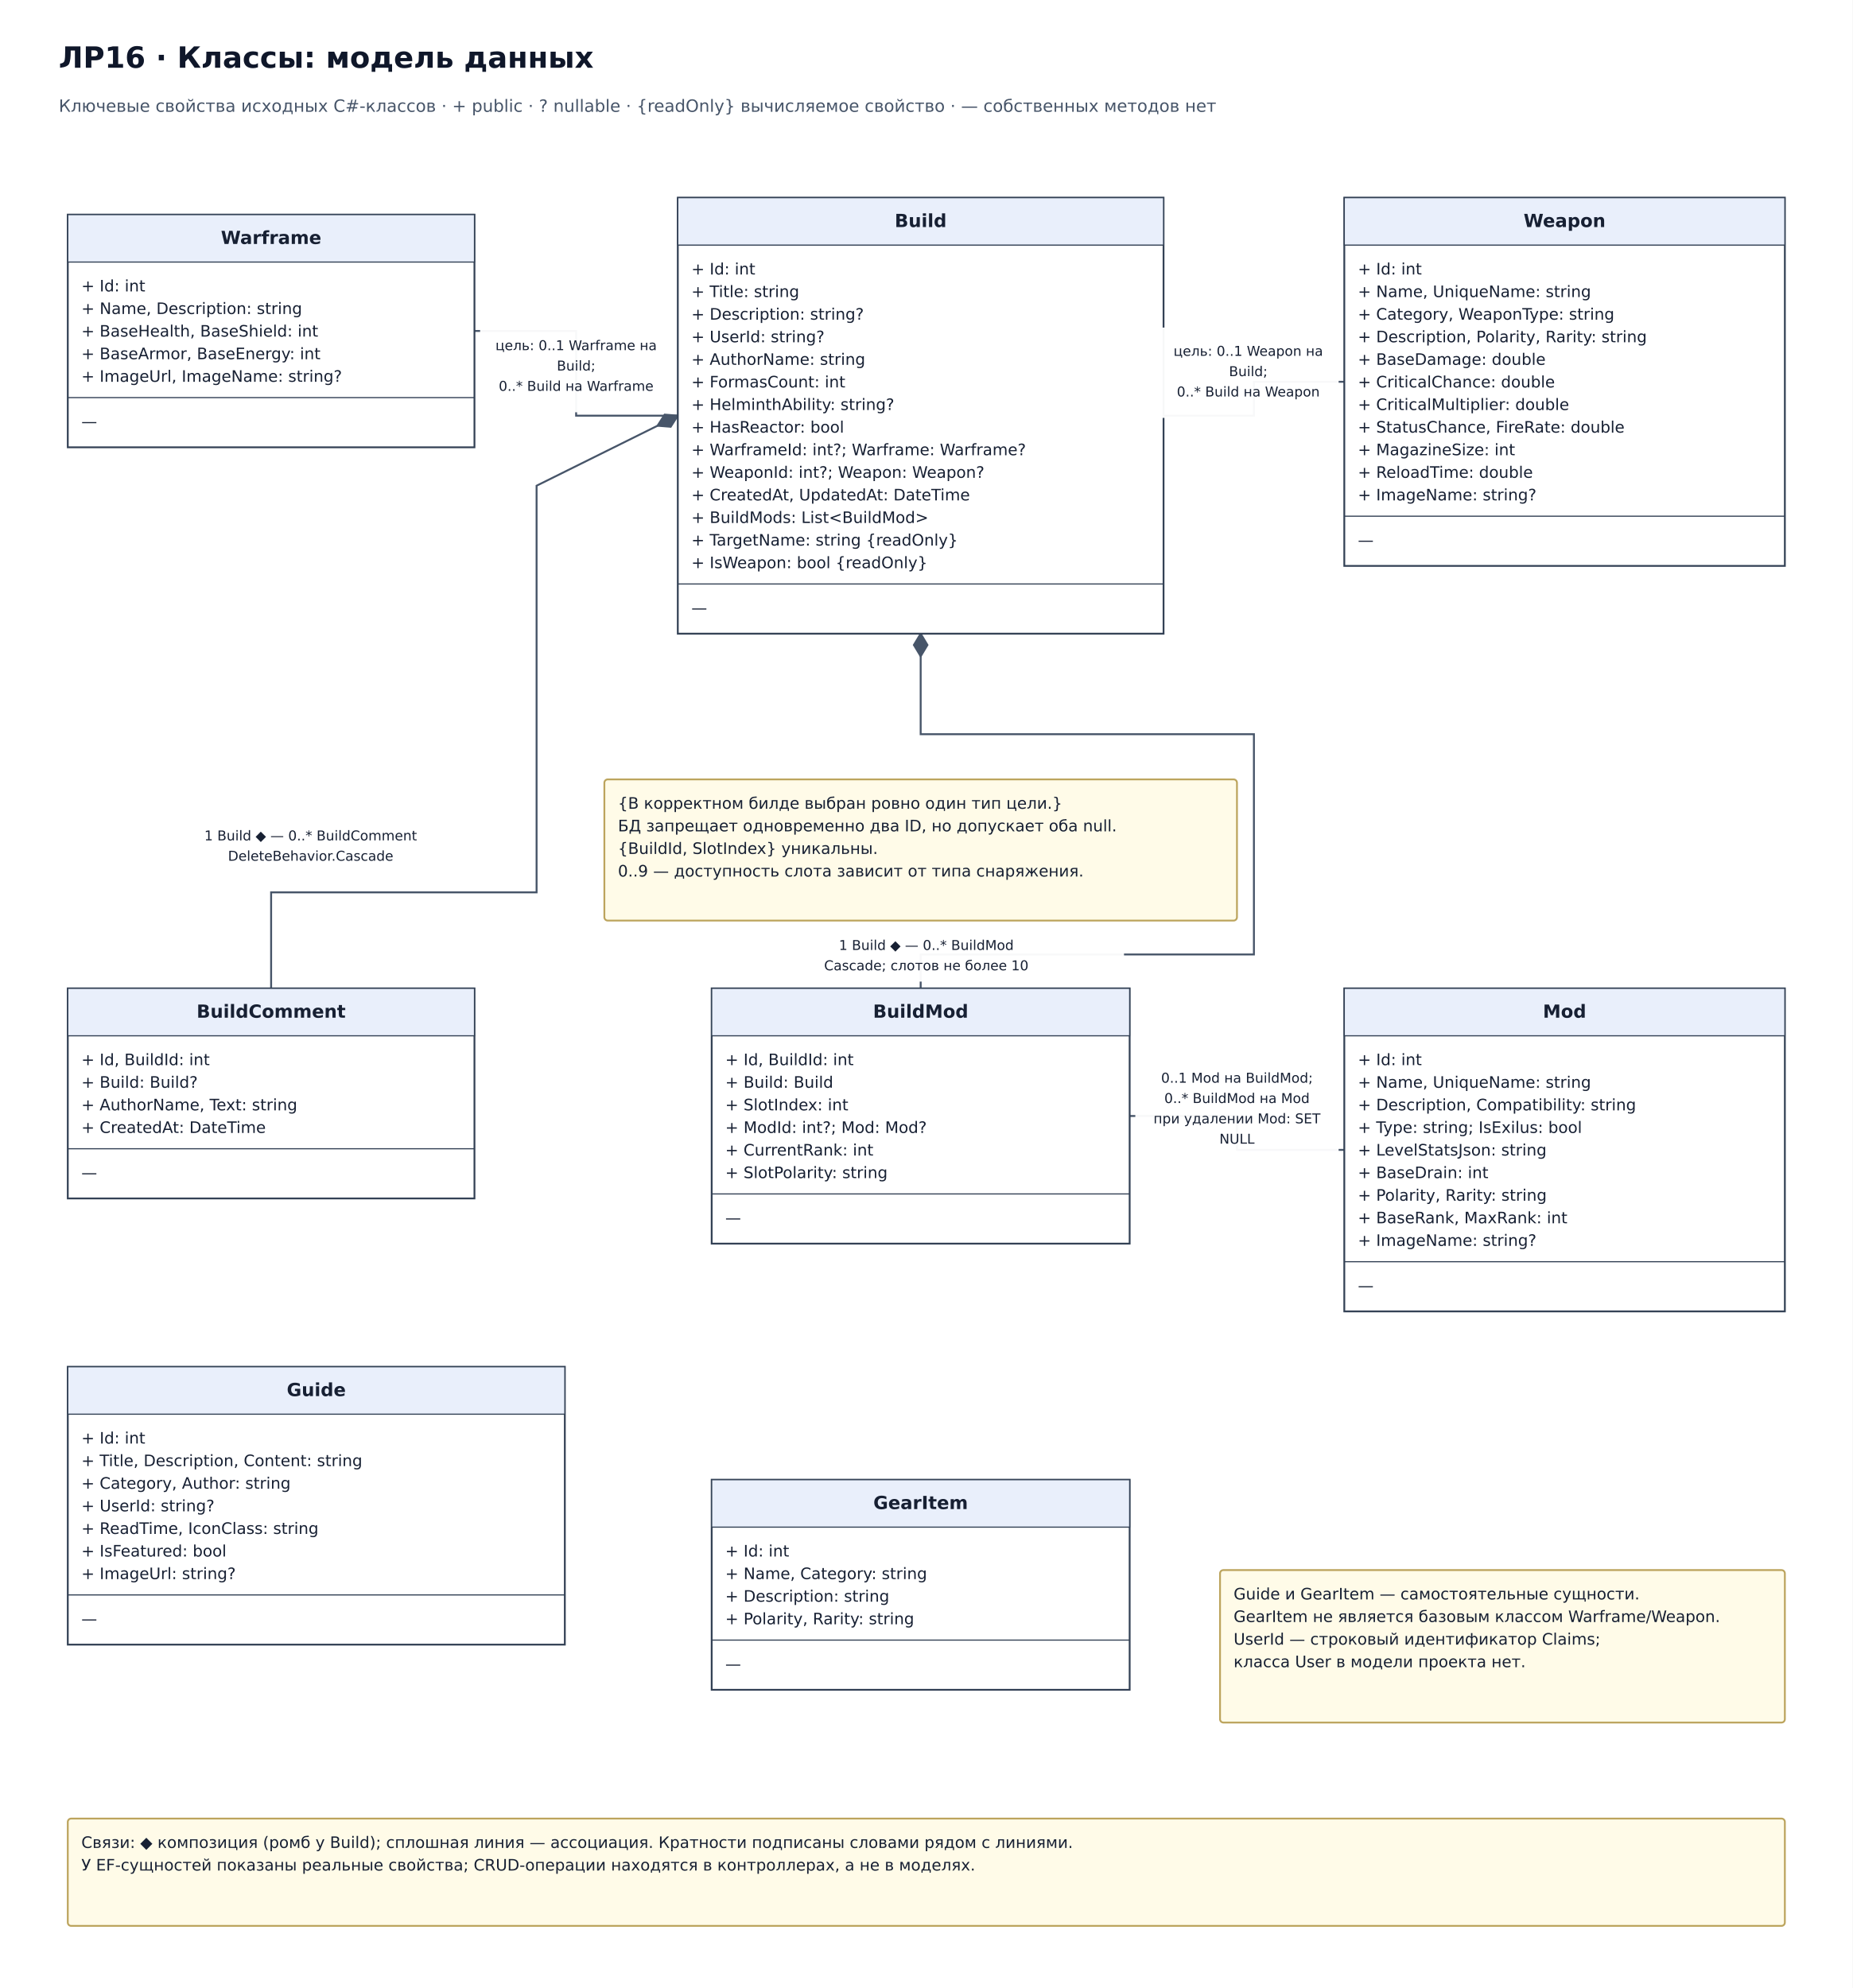
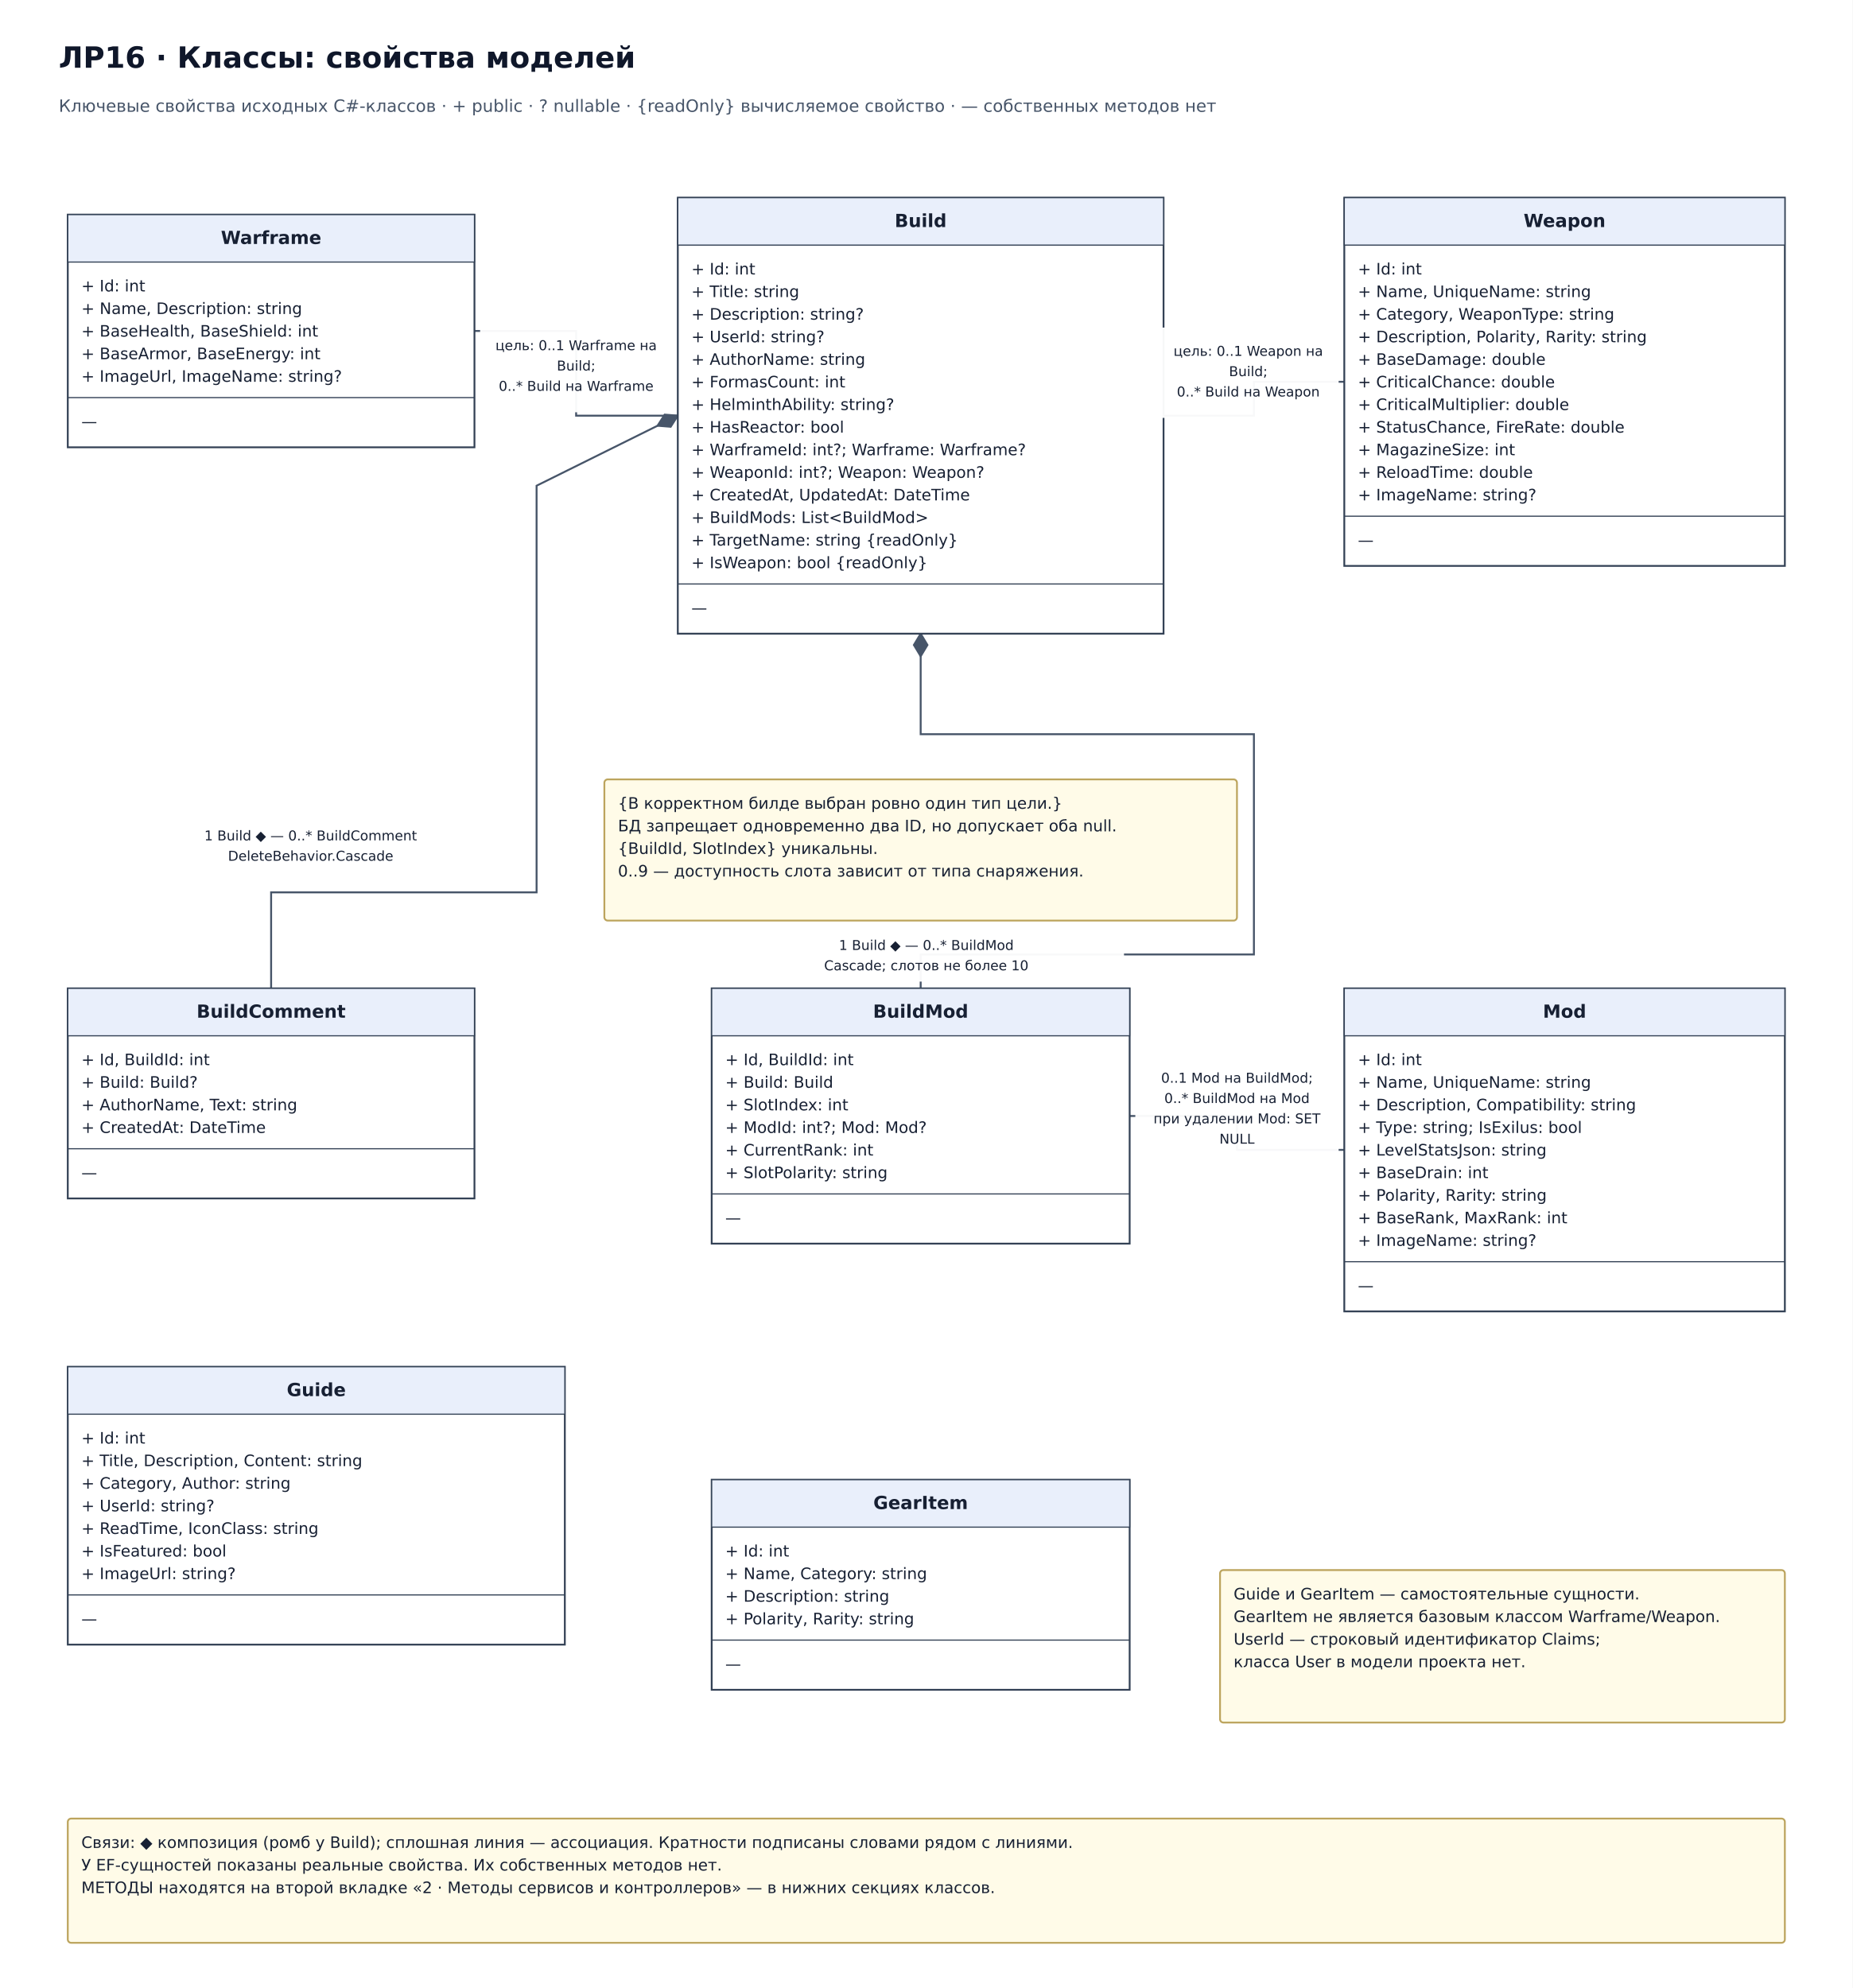
<svg xmlns="http://www.w3.org/2000/svg" width="1640" height="1760" viewBox="0 0 1640 1760">
  <rect width="100%" height="100%" fill="white" />
  <polyline points="600,368.0 510.0,368.0 510.0,293.0 420,293.0" fill="none" stroke="#475569" stroke-width="1.7" />
  <polyline points="1030,368.0 1110.0,368.0 1110.0,338.0 1190,338.0" fill="none" stroke="#475569" stroke-width="1.7" />
  <polyline points="815.0,561 815,650 1110,650 1110,845 815,845 815.0,875" fill="none" stroke="#475569" stroke-width="1.7" />
  <polygon points="815.0,561 821.0,571.0 815.0,581.0 809.0,571.0" stroke="#475569" stroke-width="1.7" fill="#475569" />
  <polyline points="600,368.0 475,430 475,790 240,790 240.0,875" fill="none" stroke="#475569" stroke-width="1.7" />
  <polygon points="600,368.0 593.708,377.819 582.083,376.887 588.375,367.068" stroke="#475569" stroke-width="1.7" fill="#475569" />
  <polyline points="1000,988.0 1095.0,988.0 1095.0,1018.0 1190,1018.0" fill="none" stroke="#475569" stroke-width="1.7" />
-   <text x="52" y="60" text-anchor="start" font-family="DejaVu Sans, sans-serif" font-size="26" font-weight="bold" fill="#0f172a">ЛР16 · Классы: модель данных</text>
+   <text x="52" y="60" text-anchor="start" font-family="DejaVu Sans, sans-serif" font-size="26" font-weight="bold" fill="#0f172a">ЛР16 · Классы: свойства моделей</text>
  <text x="52" y="99" text-anchor="start" font-family="DejaVu Sans, sans-serif" font-size="15" font-weight="normal" fill="#475569">Ключевые свойства исходных C#-классов · + public · ? nullable · {readOnly} вычисляемое свойство · — собственных методов нет</text>
  <rect x="600" y="175" width="430" height="386" fill="white" stroke="#334155" stroke-width="1.6" />
  <rect x="600" y="175" width="430" height="42" fill="#e9effb" stroke="#334155" />
  <text x="815.0" y="201.0" text-anchor="middle" font-family="DejaVu Sans, sans-serif" font-size="16" font-weight="bold" fill="#172033">Build</text>
  <path d="M600,517 h430" stroke="#334155" />
  <text x="612" y="243" text-anchor="start" font-family="DejaVu Sans, sans-serif" font-size="14" font-weight="normal" fill="#172033">+ Id: int</text>
  <text x="612" y="263" text-anchor="start" font-family="DejaVu Sans, sans-serif" font-size="14" font-weight="normal" fill="#172033">+ Title: string</text>
  <text x="612" y="283" text-anchor="start" font-family="DejaVu Sans, sans-serif" font-size="14" font-weight="normal" fill="#172033">+ Description: string?</text>
  <text x="612" y="303" text-anchor="start" font-family="DejaVu Sans, sans-serif" font-size="14" font-weight="normal" fill="#172033">+ UserId: string?</text>
  <text x="612" y="323" text-anchor="start" font-family="DejaVu Sans, sans-serif" font-size="14" font-weight="normal" fill="#172033">+ AuthorName: string</text>
  <text x="612" y="343" text-anchor="start" font-family="DejaVu Sans, sans-serif" font-size="14" font-weight="normal" fill="#172033">+ FormasCount: int</text>
  <text x="612" y="363" text-anchor="start" font-family="DejaVu Sans, sans-serif" font-size="14" font-weight="normal" fill="#172033">+ HelminthAbility: string?</text>
  <text x="612" y="383" text-anchor="start" font-family="DejaVu Sans, sans-serif" font-size="14" font-weight="normal" fill="#172033">+ HasReactor: bool</text>
  <text x="612" y="403" text-anchor="start" font-family="DejaVu Sans, sans-serif" font-size="14" font-weight="normal" fill="#172033">+ WarframeId: int?; Warframe: Warframe?</text>
  <text x="612" y="423" text-anchor="start" font-family="DejaVu Sans, sans-serif" font-size="14" font-weight="normal" fill="#172033">+ WeaponId: int?; Weapon: Weapon?</text>
  <text x="612" y="443" text-anchor="start" font-family="DejaVu Sans, sans-serif" font-size="14" font-weight="normal" fill="#172033">+ CreatedAt, UpdatedAt: DateTime</text>
  <text x="612" y="463" text-anchor="start" font-family="DejaVu Sans, sans-serif" font-size="14" font-weight="normal" fill="#172033">+ BuildMods: List&lt;BuildMod&gt;</text>
  <text x="612" y="483" text-anchor="start" font-family="DejaVu Sans, sans-serif" font-size="14" font-weight="normal" fill="#172033">+ TargetName: string {readOnly}</text>
  <text x="612" y="503" text-anchor="start" font-family="DejaVu Sans, sans-serif" font-size="14" font-weight="normal" fill="#172033">+ IsWeapon: bool {readOnly}</text>
  <text x="612" y="543" text-anchor="start" font-family="DejaVu Sans, sans-serif" font-size="14" font-weight="normal" fill="#172033">—</text>
  <rect x="60" y="190" width="360" height="206" fill="white" stroke="#334155" stroke-width="1.6" />
  <rect x="60" y="190" width="360" height="42" fill="#e9effb" stroke="#334155" />
  <text x="240.0" y="216.0" text-anchor="middle" font-family="DejaVu Sans, sans-serif" font-size="16" font-weight="bold" fill="#172033">Warframe</text>
  <path d="M60,352 h360" stroke="#334155" />
  <text x="72" y="258" text-anchor="start" font-family="DejaVu Sans, sans-serif" font-size="14" font-weight="normal" fill="#172033">+ Id: int</text>
  <text x="72" y="278" text-anchor="start" font-family="DejaVu Sans, sans-serif" font-size="14" font-weight="normal" fill="#172033">+ Name, Description: string</text>
  <text x="72" y="298" text-anchor="start" font-family="DejaVu Sans, sans-serif" font-size="14" font-weight="normal" fill="#172033">+ BaseHealth, BaseShield: int</text>
  <text x="72" y="318" text-anchor="start" font-family="DejaVu Sans, sans-serif" font-size="14" font-weight="normal" fill="#172033">+ BaseArmor, BaseEnergy: int</text>
  <text x="72" y="338" text-anchor="start" font-family="DejaVu Sans, sans-serif" font-size="14" font-weight="normal" fill="#172033">+ ImageUrl, ImageName: string?</text>
  <text x="72" y="378" text-anchor="start" font-family="DejaVu Sans, sans-serif" font-size="14" font-weight="normal" fill="#172033">—</text>
  <rect x="1190" y="175" width="390" height="326" fill="white" stroke="#334155" stroke-width="1.6" />
  <rect x="1190" y="175" width="390" height="42" fill="#e9effb" stroke="#334155" />
  <text x="1385.0" y="201.0" text-anchor="middle" font-family="DejaVu Sans, sans-serif" font-size="16" font-weight="bold" fill="#172033">Weapon</text>
  <path d="M1190,457 h390" stroke="#334155" />
  <text x="1202" y="243" text-anchor="start" font-family="DejaVu Sans, sans-serif" font-size="14" font-weight="normal" fill="#172033">+ Id: int</text>
  <text x="1202" y="263" text-anchor="start" font-family="DejaVu Sans, sans-serif" font-size="14" font-weight="normal" fill="#172033">+ Name, UniqueName: string</text>
  <text x="1202" y="283" text-anchor="start" font-family="DejaVu Sans, sans-serif" font-size="14" font-weight="normal" fill="#172033">+ Category, WeaponType: string</text>
  <text x="1202" y="303" text-anchor="start" font-family="DejaVu Sans, sans-serif" font-size="14" font-weight="normal" fill="#172033">+ Description, Polarity, Rarity: string</text>
  <text x="1202" y="323" text-anchor="start" font-family="DejaVu Sans, sans-serif" font-size="14" font-weight="normal" fill="#172033">+ BaseDamage: double</text>
  <text x="1202" y="343" text-anchor="start" font-family="DejaVu Sans, sans-serif" font-size="14" font-weight="normal" fill="#172033">+ CriticalChance: double</text>
  <text x="1202" y="363" text-anchor="start" font-family="DejaVu Sans, sans-serif" font-size="14" font-weight="normal" fill="#172033">+ CriticalMultiplier: double</text>
  <text x="1202" y="383" text-anchor="start" font-family="DejaVu Sans, sans-serif" font-size="14" font-weight="normal" fill="#172033">+ StatusChance, FireRate: double</text>
  <text x="1202" y="403" text-anchor="start" font-family="DejaVu Sans, sans-serif" font-size="14" font-weight="normal" fill="#172033">+ MagazineSize: int</text>
  <text x="1202" y="423" text-anchor="start" font-family="DejaVu Sans, sans-serif" font-size="14" font-weight="normal" fill="#172033">+ ReloadTime: double</text>
  <text x="1202" y="443" text-anchor="start" font-family="DejaVu Sans, sans-serif" font-size="14" font-weight="normal" fill="#172033">+ ImageName: string?</text>
  <text x="1202" y="483" text-anchor="start" font-family="DejaVu Sans, sans-serif" font-size="14" font-weight="normal" fill="#172033">—</text>
  <rect x="630" y="875" width="370" height="226" fill="white" stroke="#334155" stroke-width="1.6" />
  <rect x="630" y="875" width="370" height="42" fill="#e9effb" stroke="#334155" />
  <text x="815.0" y="901.0" text-anchor="middle" font-family="DejaVu Sans, sans-serif" font-size="16" font-weight="bold" fill="#172033">BuildMod</text>
  <path d="M630,1057 h370" stroke="#334155" />
  <text x="642" y="943" text-anchor="start" font-family="DejaVu Sans, sans-serif" font-size="14" font-weight="normal" fill="#172033">+ Id, BuildId: int</text>
  <text x="642" y="963" text-anchor="start" font-family="DejaVu Sans, sans-serif" font-size="14" font-weight="normal" fill="#172033">+ Build: Build</text>
  <text x="642" y="983" text-anchor="start" font-family="DejaVu Sans, sans-serif" font-size="14" font-weight="normal" fill="#172033">+ SlotIndex: int</text>
  <text x="642" y="1003" text-anchor="start" font-family="DejaVu Sans, sans-serif" font-size="14" font-weight="normal" fill="#172033">+ ModId: int?; Mod: Mod?</text>
  <text x="642" y="1023" text-anchor="start" font-family="DejaVu Sans, sans-serif" font-size="14" font-weight="normal" fill="#172033">+ CurrentRank: int</text>
  <text x="642" y="1043" text-anchor="start" font-family="DejaVu Sans, sans-serif" font-size="14" font-weight="normal" fill="#172033">+ SlotPolarity: string</text>
  <text x="642" y="1083" text-anchor="start" font-family="DejaVu Sans, sans-serif" font-size="14" font-weight="normal" fill="#172033">—</text>
  <rect x="1190" y="875" width="390" height="286" fill="white" stroke="#334155" stroke-width="1.6" />
  <rect x="1190" y="875" width="390" height="42" fill="#e9effb" stroke="#334155" />
  <text x="1385.0" y="901.0" text-anchor="middle" font-family="DejaVu Sans, sans-serif" font-size="16" font-weight="bold" fill="#172033">Mod</text>
  <path d="M1190,1117 h390" stroke="#334155" />
  <text x="1202" y="943" text-anchor="start" font-family="DejaVu Sans, sans-serif" font-size="14" font-weight="normal" fill="#172033">+ Id: int</text>
  <text x="1202" y="963" text-anchor="start" font-family="DejaVu Sans, sans-serif" font-size="14" font-weight="normal" fill="#172033">+ Name, UniqueName: string</text>
  <text x="1202" y="983" text-anchor="start" font-family="DejaVu Sans, sans-serif" font-size="14" font-weight="normal" fill="#172033">+ Description, Compatibility: string</text>
  <text x="1202" y="1003" text-anchor="start" font-family="DejaVu Sans, sans-serif" font-size="14" font-weight="normal" fill="#172033">+ Type: string; IsExilus: bool</text>
  <text x="1202" y="1023" text-anchor="start" font-family="DejaVu Sans, sans-serif" font-size="14" font-weight="normal" fill="#172033">+ LevelStatsJson: string</text>
  <text x="1202" y="1043" text-anchor="start" font-family="DejaVu Sans, sans-serif" font-size="14" font-weight="normal" fill="#172033">+ BaseDrain: int</text>
  <text x="1202" y="1063" text-anchor="start" font-family="DejaVu Sans, sans-serif" font-size="14" font-weight="normal" fill="#172033">+ Polarity, Rarity: string</text>
  <text x="1202" y="1083" text-anchor="start" font-family="DejaVu Sans, sans-serif" font-size="14" font-weight="normal" fill="#172033">+ BaseRank, MaxRank: int</text>
  <text x="1202" y="1103" text-anchor="start" font-family="DejaVu Sans, sans-serif" font-size="14" font-weight="normal" fill="#172033">+ ImageName: string?</text>
  <text x="1202" y="1143" text-anchor="start" font-family="DejaVu Sans, sans-serif" font-size="14" font-weight="normal" fill="#172033">—</text>
  <rect x="60" y="875" width="360" height="186" fill="white" stroke="#334155" stroke-width="1.6" />
  <rect x="60" y="875" width="360" height="42" fill="#e9effb" stroke="#334155" />
  <text x="240.0" y="901.0" text-anchor="middle" font-family="DejaVu Sans, sans-serif" font-size="16" font-weight="bold" fill="#172033">BuildComment</text>
  <path d="M60,1017 h360" stroke="#334155" />
  <text x="72" y="943" text-anchor="start" font-family="DejaVu Sans, sans-serif" font-size="14" font-weight="normal" fill="#172033">+ Id, BuildId: int</text>
  <text x="72" y="963" text-anchor="start" font-family="DejaVu Sans, sans-serif" font-size="14" font-weight="normal" fill="#172033">+ Build: Build?</text>
  <text x="72" y="983" text-anchor="start" font-family="DejaVu Sans, sans-serif" font-size="14" font-weight="normal" fill="#172033">+ AuthorName, Text: string</text>
  <text x="72" y="1003" text-anchor="start" font-family="DejaVu Sans, sans-serif" font-size="14" font-weight="normal" fill="#172033">+ CreatedAt: DateTime</text>
  <text x="72" y="1043" text-anchor="start" font-family="DejaVu Sans, sans-serif" font-size="14" font-weight="normal" fill="#172033">—</text>
  <rect x="60" y="1210" width="440" height="246" fill="white" stroke="#334155" stroke-width="1.6" />
  <rect x="60" y="1210" width="440" height="42" fill="#e9effb" stroke="#334155" />
  <text x="280.0" y="1236.0" text-anchor="middle" font-family="DejaVu Sans, sans-serif" font-size="16" font-weight="bold" fill="#172033">Guide</text>
  <path d="M60,1412 h440" stroke="#334155" />
  <text x="72" y="1278" text-anchor="start" font-family="DejaVu Sans, sans-serif" font-size="14" font-weight="normal" fill="#172033">+ Id: int</text>
  <text x="72" y="1298" text-anchor="start" font-family="DejaVu Sans, sans-serif" font-size="14" font-weight="normal" fill="#172033">+ Title, Description, Content: string</text>
  <text x="72" y="1318" text-anchor="start" font-family="DejaVu Sans, sans-serif" font-size="14" font-weight="normal" fill="#172033">+ Category, Author: string</text>
  <text x="72" y="1338" text-anchor="start" font-family="DejaVu Sans, sans-serif" font-size="14" font-weight="normal" fill="#172033">+ UserId: string?</text>
  <text x="72" y="1358" text-anchor="start" font-family="DejaVu Sans, sans-serif" font-size="14" font-weight="normal" fill="#172033">+ ReadTime, IconClass: string</text>
  <text x="72" y="1378" text-anchor="start" font-family="DejaVu Sans, sans-serif" font-size="14" font-weight="normal" fill="#172033">+ IsFeatured: bool</text>
  <text x="72" y="1398" text-anchor="start" font-family="DejaVu Sans, sans-serif" font-size="14" font-weight="normal" fill="#172033">+ ImageUrl: string?</text>
  <text x="72" y="1438" text-anchor="start" font-family="DejaVu Sans, sans-serif" font-size="14" font-weight="normal" fill="#172033">—</text>
  <rect x="630" y="1310" width="370" height="186" fill="white" stroke="#334155" stroke-width="1.6" />
  <rect x="630" y="1310" width="370" height="42" fill="#e9effb" stroke="#334155" />
  <text x="815.0" y="1336.0" text-anchor="middle" font-family="DejaVu Sans, sans-serif" font-size="16" font-weight="bold" fill="#172033">GearItem</text>
  <path d="M630,1452 h370" stroke="#334155" />
  <text x="642" y="1378" text-anchor="start" font-family="DejaVu Sans, sans-serif" font-size="14" font-weight="normal" fill="#172033">+ Id: int</text>
  <text x="642" y="1398" text-anchor="start" font-family="DejaVu Sans, sans-serif" font-size="14" font-weight="normal" fill="#172033">+ Name, Category: string</text>
  <text x="642" y="1418" text-anchor="start" font-family="DejaVu Sans, sans-serif" font-size="14" font-weight="normal" fill="#172033">+ Description: string</text>
  <text x="642" y="1438" text-anchor="start" font-family="DejaVu Sans, sans-serif" font-size="14" font-weight="normal" fill="#172033">+ Polarity, Rarity: string</text>
  <text x="642" y="1478" text-anchor="start" font-family="DejaVu Sans, sans-serif" font-size="14" font-weight="normal" fill="#172033">—</text>
  <rect x="535" y="690" width="560" height="125" rx="3" fill="#fffbe8" stroke="#bca45d" stroke-width="1.6" />
  <text x="547" y="716" text-anchor="start" font-family="DejaVu Sans, sans-serif" font-size="14" font-weight="normal" fill="#172033">{В корректном билде выбран ровно один тип цели.}</text>
  <text x="547" y="736" text-anchor="start" font-family="DejaVu Sans, sans-serif" font-size="14" font-weight="normal" fill="#172033">БД запрещает одновременно два ID, но допускает оба null.</text>
  <text x="547" y="756" text-anchor="start" font-family="DejaVu Sans, sans-serif" font-size="14" font-weight="normal" fill="#172033">{BuildId, SlotIndex} уникальны.</text>
  <text x="547" y="776" text-anchor="start" font-family="DejaVu Sans, sans-serif" font-size="14" font-weight="normal" fill="#172033">0..9 — доступность слота зависит от типа снаряжения.</text>
  <rect x="1080" y="1390" width="500" height="135" rx="3" fill="#fffbe8" stroke="#bca45d" stroke-width="1.6" />
  <text x="1092" y="1416" text-anchor="start" font-family="DejaVu Sans, sans-serif" font-size="14" font-weight="normal" fill="#172033">Guide и GearItem — самостоятельные сущности.</text>
  <text x="1092" y="1436" text-anchor="start" font-family="DejaVu Sans, sans-serif" font-size="14" font-weight="normal" fill="#172033">GearItem не является базовым классом Warframe/Weapon.</text>
  <text x="1092" y="1456" text-anchor="start" font-family="DejaVu Sans, sans-serif" font-size="14" font-weight="normal" fill="#172033">UserId — строковый идентификатор Claims;</text>
  <text x="1092" y="1476" text-anchor="start" font-family="DejaVu Sans, sans-serif" font-size="14" font-weight="normal" fill="#172033">класса User в модели проекта нет.</text>
-   <rect x="60" y="1610" width="1520" height="95" rx="3" fill="#fffbe8" stroke="#bca45d" stroke-width="1.6" />
+   <rect x="60" y="1610" width="1520" height="110" rx="3" fill="#fffbe8" stroke="#bca45d" stroke-width="1.6" />
  <text x="72" y="1636" text-anchor="start" font-family="DejaVu Sans, sans-serif" font-size="14" font-weight="normal" fill="#172033">Связи: ◆ композиция (ромб у Build); сплошная линия — ассоциация. Кратности подписаны словами рядом с линиями.</text>
-   <text x="72" y="1656" text-anchor="start" font-family="DejaVu Sans, sans-serif" font-size="14" font-weight="normal" fill="#172033">У EF-сущностей показаны реальные свойства; CRUD-операции находятся в контроллерах, а не в моделях.</text>
+   <text x="72" y="1656" text-anchor="start" font-family="DejaVu Sans, sans-serif" font-size="14" font-weight="normal" fill="#172033">У EF-сущностей показаны реальные свойства. Их собственных методов нет.</text>
+   <text x="72" y="1676" text-anchor="start" font-family="DejaVu Sans, sans-serif" font-size="14" font-weight="normal" fill="#172033">МЕТОДЫ находятся на второй вкладке «2 · Методы сервисов и контроллеров» — в нижних секциях классов.</text>
  <rect x="425" y="285" width="170" height="80" rx="3" fill="white" fill-opacity="0.96" />
  <text x="510.0" y="310.0" text-anchor="middle" font-family="DejaVu Sans, sans-serif" font-size="12" font-weight="normal" fill="#172033">цель: 0..1 Warframe на</text>
  <text x="510.0" y="328.0" text-anchor="middle" font-family="DejaVu Sans, sans-serif" font-size="12" font-weight="normal" fill="#172033">Build;</text>
  <text x="510.0" y="346.0" text-anchor="middle" font-family="DejaVu Sans, sans-serif" font-size="12" font-weight="normal" fill="#172033">0..* Build на Warframe</text>
  <rect x="1025" y="290" width="160" height="80" rx="3" fill="white" fill-opacity="0.96" />
  <text x="1105.0" y="315.0" text-anchor="middle" font-family="DejaVu Sans, sans-serif" font-size="12" font-weight="normal" fill="#172033">цель: 0..1 Weapon на</text>
  <text x="1105.0" y="333.0" text-anchor="middle" font-family="DejaVu Sans, sans-serif" font-size="12" font-weight="normal" fill="#172033">Build;</text>
  <text x="1105.0" y="351.0" text-anchor="middle" font-family="DejaVu Sans, sans-serif" font-size="12" font-weight="normal" fill="#172033">0..* Build на Weapon</text>
  <rect x="645" y="825" width="350" height="44" rx="3" fill="white" fill-opacity="0.96" />
  <text x="820.0" y="841.0" text-anchor="middle" font-family="DejaVu Sans, sans-serif" font-size="12" font-weight="normal" fill="#172033">1 Build ◆ — 0..* BuildMod</text>
  <text x="820.0" y="859.0" text-anchor="middle" font-family="DejaVu Sans, sans-serif" font-size="12" font-weight="normal" fill="#172033">Cascade; слотов не более 10</text>
  <rect x="90" y="720" width="370" height="60" rx="3" fill="white" fill-opacity="0.96" />
  <text x="275.0" y="744.0" text-anchor="middle" font-family="DejaVu Sans, sans-serif" font-size="12" font-weight="normal" fill="#172033">1 Build ◆ — 0..* BuildComment</text>
  <text x="275.0" y="762.0" text-anchor="middle" font-family="DejaVu Sans, sans-serif" font-size="12" font-weight="normal" fill="#172033">DeleteBehavior.Cascade</text>
  <rect x="1005" y="940" width="180" height="85" rx="3" fill="white" fill-opacity="0.96" />
  <text x="1095.0" y="958.5" text-anchor="middle" font-family="DejaVu Sans, sans-serif" font-size="12" font-weight="normal" fill="#172033">0..1 Mod на BuildMod;</text>
  <text x="1095.0" y="976.5" text-anchor="middle" font-family="DejaVu Sans, sans-serif" font-size="12" font-weight="normal" fill="#172033">0..* BuildMod на Mod</text>
  <text x="1095.0" y="994.5" text-anchor="middle" font-family="DejaVu Sans, sans-serif" font-size="12" font-weight="normal" fill="#172033">при удалении Mod: SET</text>
  <text x="1095.0" y="1012.5" text-anchor="middle" font-family="DejaVu Sans, sans-serif" font-size="12" font-weight="normal" fill="#172033">NULL</text>
</svg>
